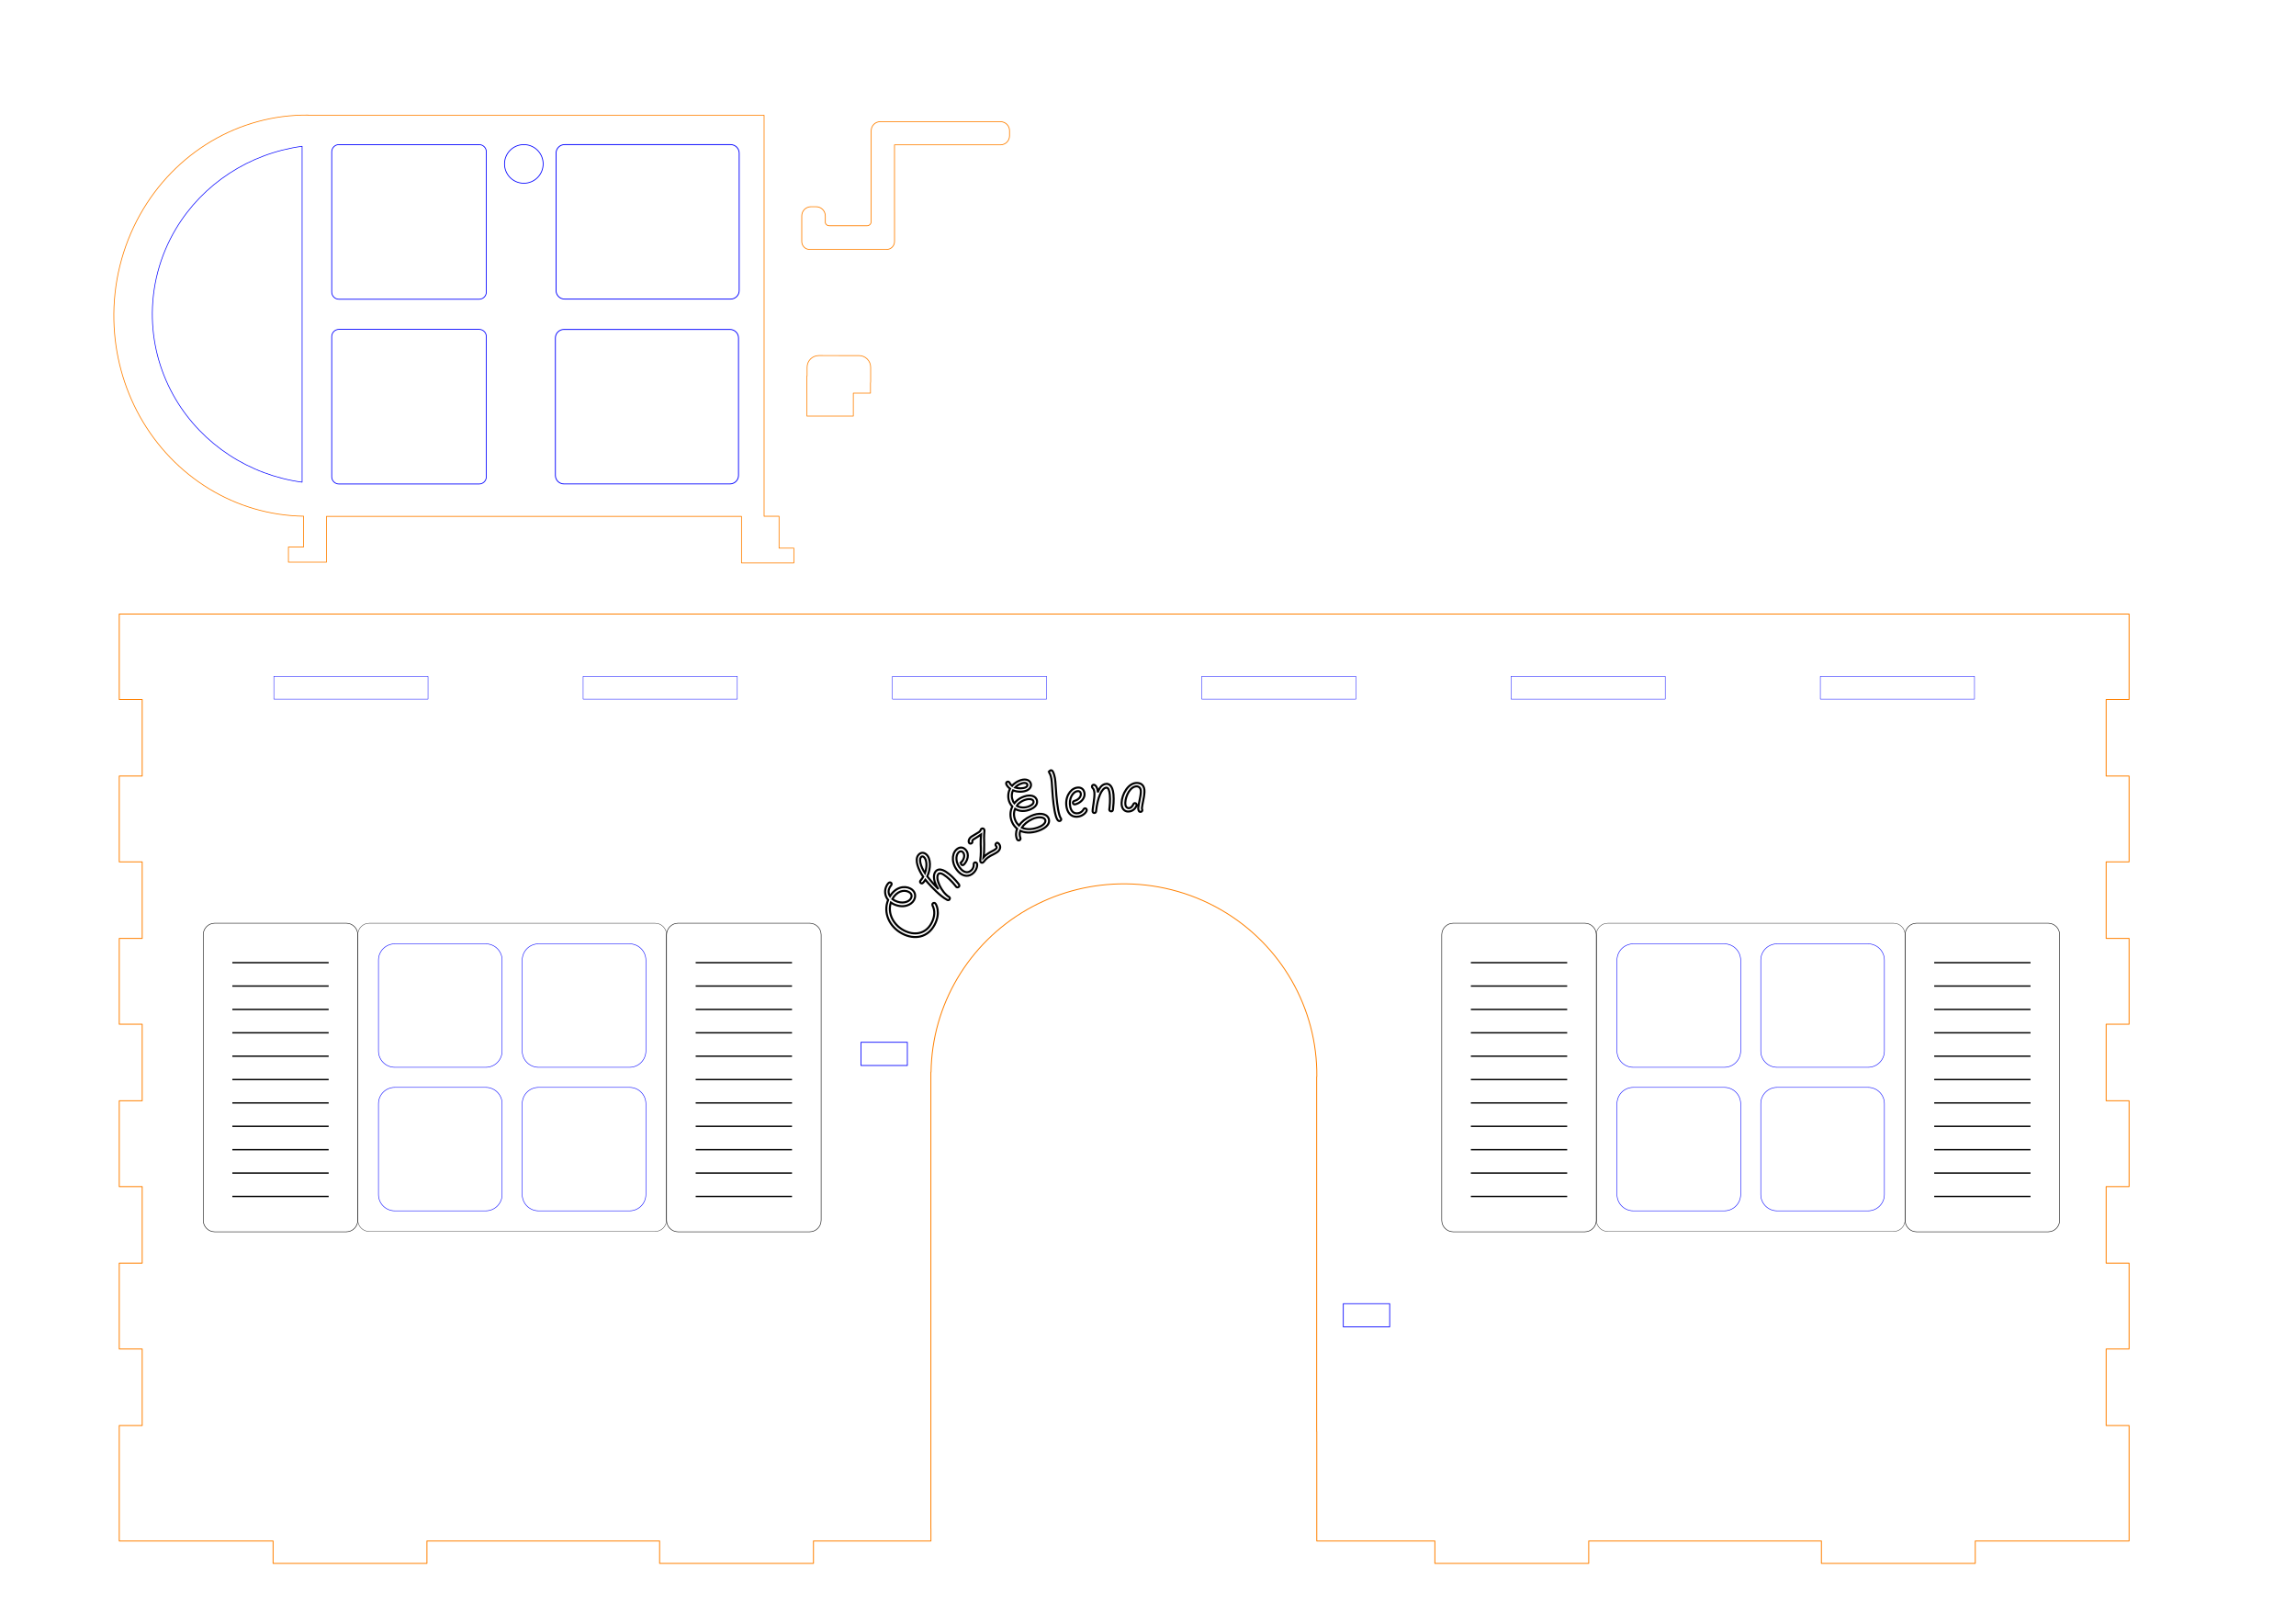
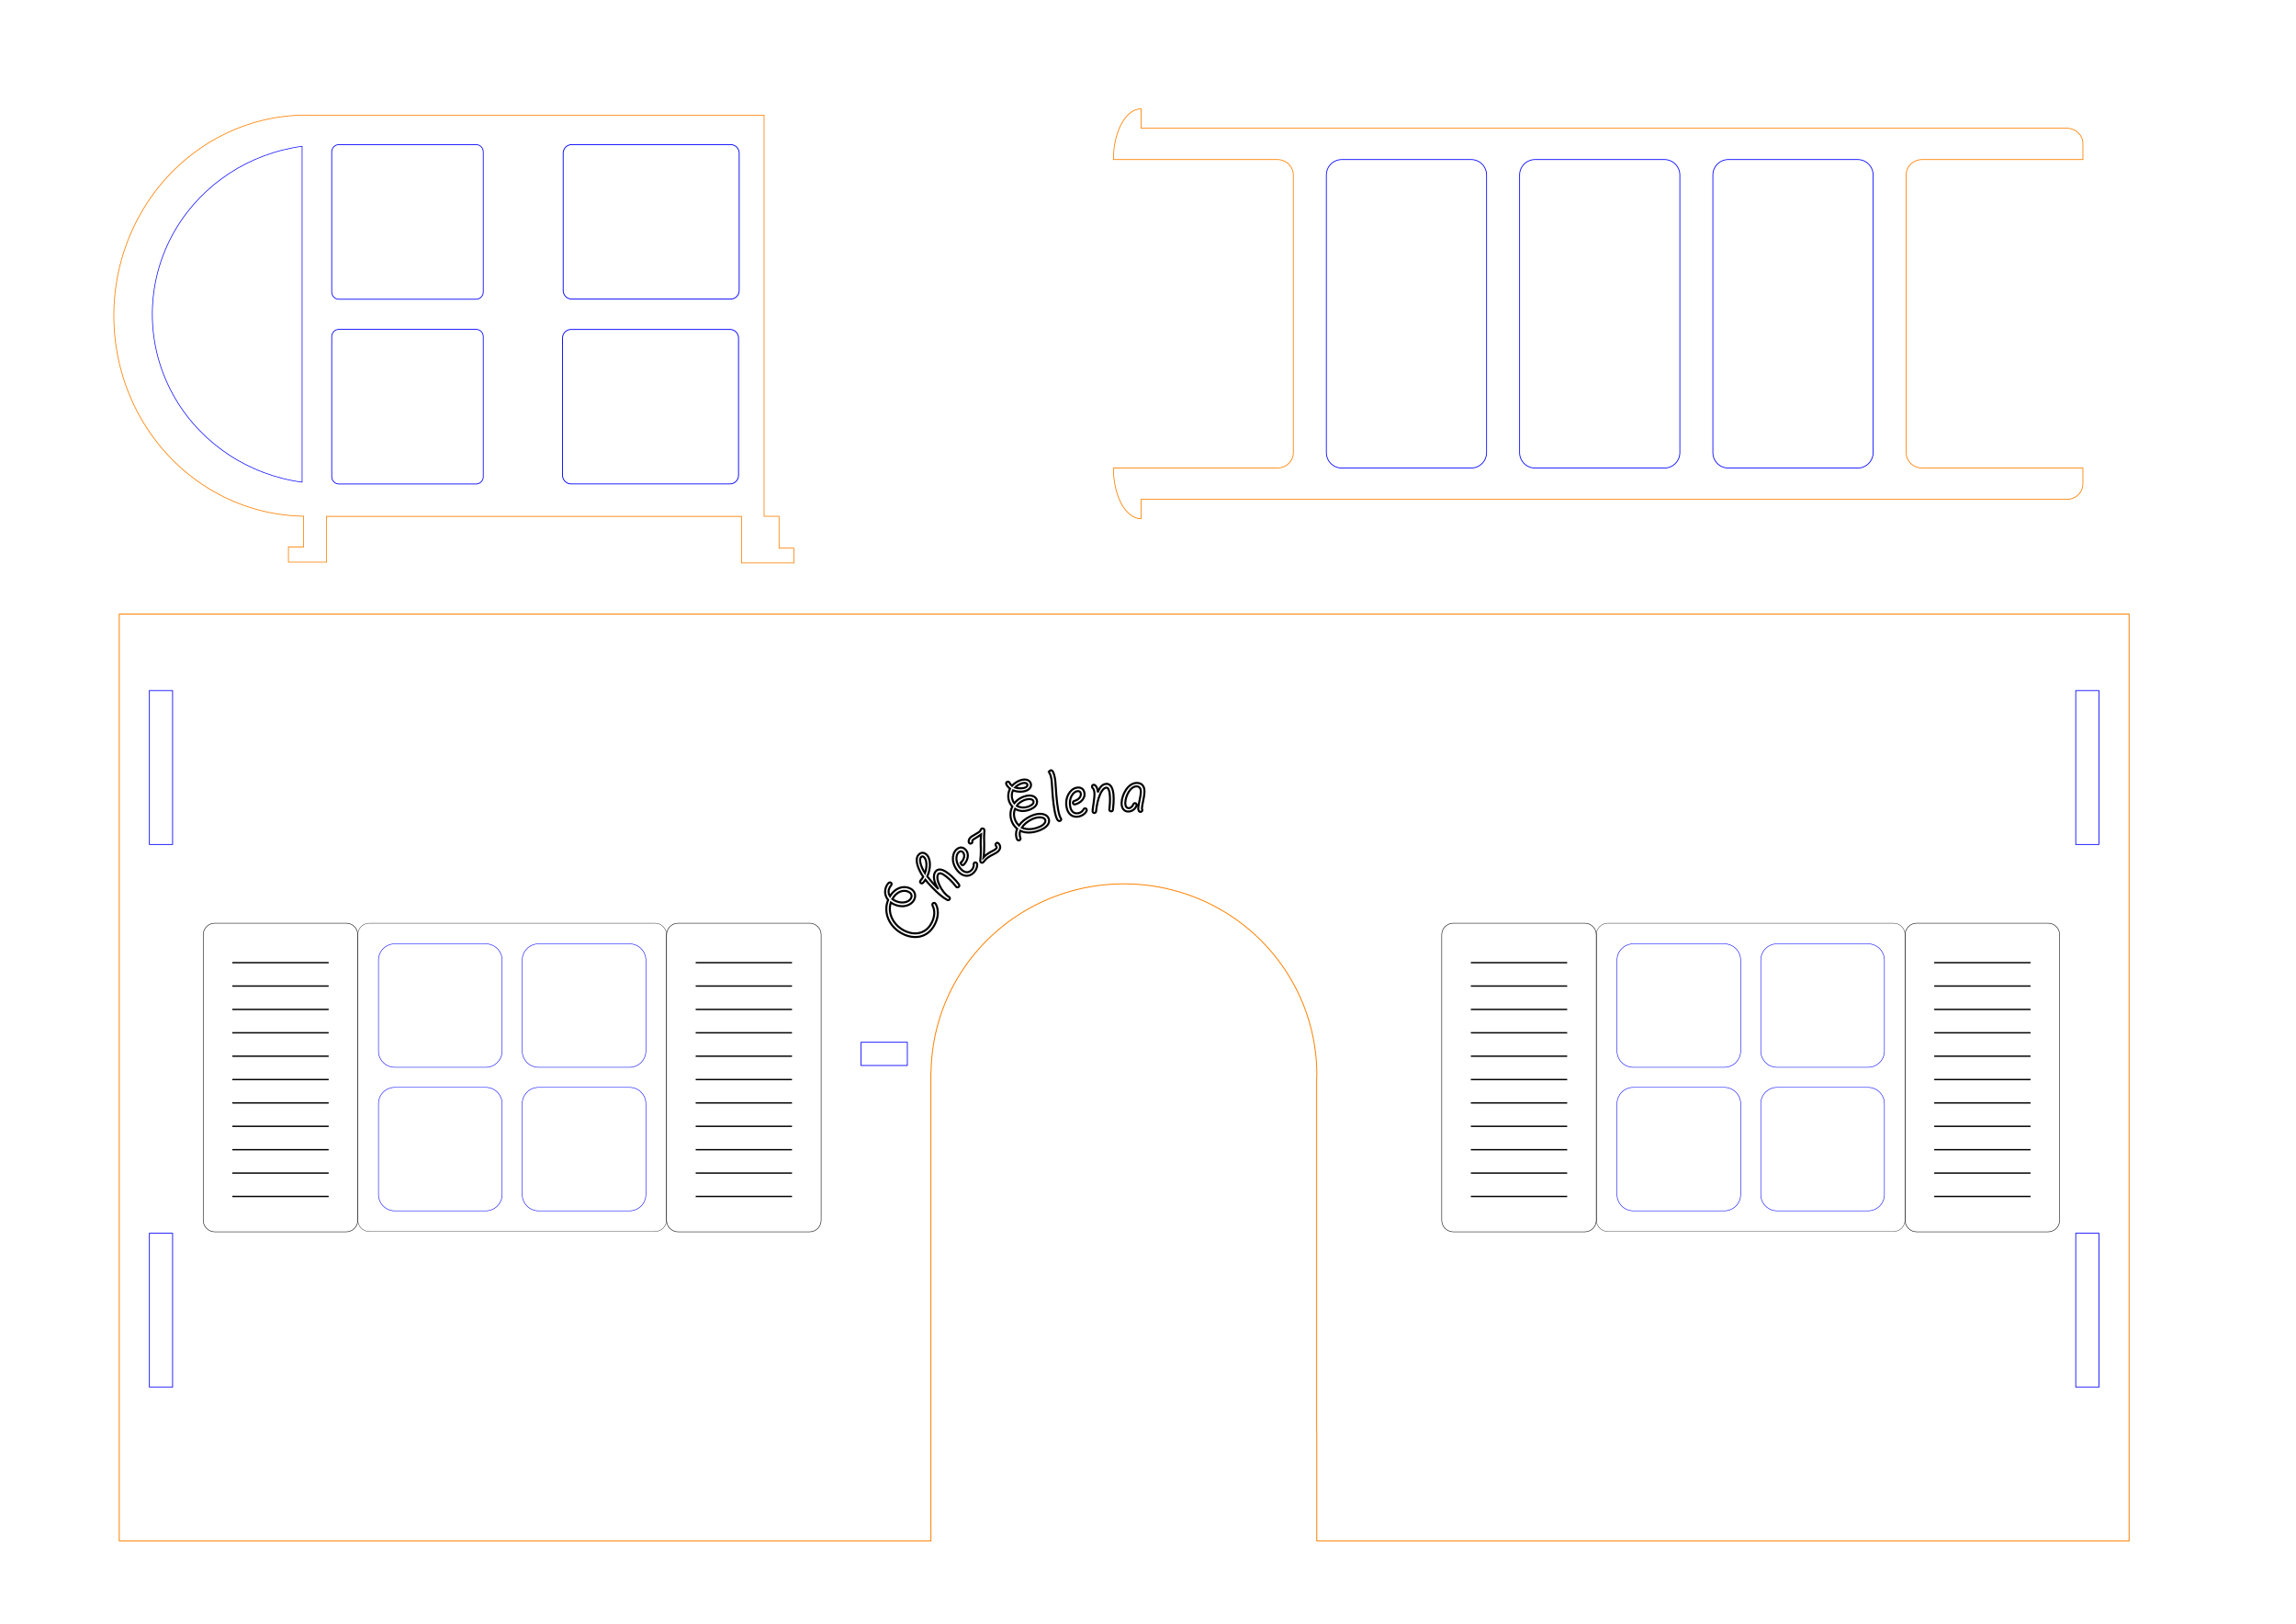
<svg xmlns="http://www.w3.org/2000/svg" width="297mm" height="210mm" viewBox="0 0 297 210" version="1.1" id="svg1104">
  <defs id="defs1098">
    <path style="opacity:1;fill:none;stroke:#ff0000;stroke-width:0.1;stroke-miterlimit:4;stroke-dasharray:none;stroke-opacity:1" id="path5107-7" d="m 231.758,85.988 a 28.046,28.046 0 0 1 10.051,-31.946 28.046,28.046 0 0 1 33.486,0.458 l -17.051,22.267 z" transform="rotate(40.77983)" />
    <path style="opacity:1;fill:none;stroke:#ff0000;stroke-width:0.1;stroke-miterlimit:4;stroke-dasharray:none;stroke-opacity:1" id="path5107-7-1" d="m 231.758,85.988 a 28.046,28.046 0 0 1 10.051,-31.946 28.046,28.046 0 0 1 33.486,0.458 l -17.051,22.267 z" transform="rotate(40.77983)" />
  </defs>
  <g id="layer1" transform="translate(0,-87)">
-     <path style="fill:none;stroke:#ff8000;stroke-width:0.448;stroke-linejoin:round;stroke-miterlimit:4;stroke-dasharray:none;stroke-opacity:1" d="M 58.301 300.164 L 58.301 341.93 L 69.518 341.93 L 69.518 379.348 L 58.301 379.348 L 58.301 421.299 L 69.518 421.299 L 69.518 458.719 L 58.301 458.719 L 58.301 500.67 L 69.518 500.67 L 69.518 538.088 L 58.301 538.088 L 58.301 580.039 L 69.518 580.039 L 69.518 617.459 L 58.301 617.459 L 58.301 659.41 L 69.518 659.41 L 69.518 696.828 L 58.301 696.828 L 58.301 715.197 L 58.301 753.26 L 133.514 753.26 L 133.514 764.221 L 208.727 764.221 L 208.727 753.26 L 322.49 753.26 L 322.49 764.221 L 397.703 764.221 L 397.703 753.26 L 455.135 753.26 L 455.135 747.299 L 455.102 747.299 L 455.102 526.035 L 455.102 524.035 L 455.189 524.035 A 94.352 93.356 0 0 1 502.156 444.619 A 94.352 93.356 0 0 1 547.088 432.072 A 94.352 93.356 0 0 1 596.945 444.732 A 94.352 93.356 0 0 1 643.799 526.264 L 643.719 526.264 L 643.719 699.76 L 643.77 699.76 L 643.77 753.26 L 701.518 753.26 L 701.518 764.221 L 776.73 764.221 L 776.73 753.26 L 890.494 753.26 L 890.494 764.221 L 965.707 764.221 L 965.707 753.26 L 1040.92 753.26 L 1040.92 715.197 L 1040.92 696.828 L 1029.703 696.828 L 1029.703 659.41 L 1040.92 659.41 L 1040.92 617.459 L 1029.703 617.459 L 1029.703 580.039 L 1040.92 580.039 L 1040.92 538.088 L 1029.703 538.088 L 1029.703 500.67 L 1040.92 500.67 L 1040.92 458.719 L 1029.703 458.719 L 1029.703 421.299 L 1040.92 421.299 L 1040.92 379.348 L 1029.703 379.348 L 1029.703 341.93 L 1040.92 341.93 L 1040.92 300.164 L 58.301 300.164 z " transform="matrix(0.2645833,0,0,0.2645833,0,87)" id="rect1649" />
+     <path style="fill:none;stroke:#ff8000;stroke-width:0.448;stroke-linejoin:round;stroke-miterlimit:4;stroke-dasharray:none;stroke-opacity:1" d="M 58.301,300.164 V 753.26 H 455.135 v -5.961 h -0.033 v -221.264 -2 h 0.088 c 0.468,-32.798 18.298,-62.946 46.967,-79.416 13.678,-7.841 29.129,-12.155 44.932,-12.547 17.484,-0.434 34.745,3.95 49.857,12.66 29.283,16.879 47.168,48.001 46.854,81.531 h -0.08 v 173.496 h 0.051 v 53.5 H 1040.92 V 300.164 Z" transform="matrix(0.2645833,0,0,0.2645833,0,87)" id="rect1649" />
    <g id="g2449">
      <rect ry="1.5" y="206.4" x="46.281" height="39.874" width="39.943" id="rect855" style="fill:none;stroke:#000000;stroke-width:0.044;stroke-miterlimit:4;stroke-dasharray:none;stroke-opacity:1" />
      <rect ry="2.112" y="209.071" x="48.956" height="15.967" width="15.995" id="rect859" style="fill:none;stroke:#0000ff;stroke-width:0.067;stroke-miterlimit:4;stroke-dasharray:none;stroke-opacity:1" />
      <g transform="matrix(0.666459,0,0,0.6653069,-1.68673,71.71045)" id="g993" style="fill:none;stroke:#000000;stroke-opacity:1">
        <g transform="translate(273.0181,36.68055)" id="g1058" style="fill:none;stroke:#000000;stroke-opacity:1">
          <rect ry="2.255" y="165.767" x="-141.111" height="60" width="30" id="rect904" style="fill:none;stroke:#000000;stroke-width:0.1;stroke-miterlimit:4;stroke-dasharray:none;stroke-opacity:1" />
          <path id="path910" d="m -135.46,173.44 h 18.697" style="fill:none;stroke:#000000;stroke-width:0.265px;stroke-linecap:butt;stroke-linejoin:miter;stroke-opacity:1" />
          <path id="path910-0" d="m -135.46,177.984 h 18.697" style="fill:none;stroke:#000000;stroke-width:0.265px;stroke-linecap:butt;stroke-linejoin:miter;stroke-opacity:1" />
          <path id="path910-8" d="m -135.46,182.529 h 18.697" style="fill:none;stroke:#000000;stroke-width:0.265px;stroke-linecap:butt;stroke-linejoin:miter;stroke-opacity:1" />
          <path id="path910-0-2" d="m -135.46,187.074 h 18.697" style="fill:none;stroke:#000000;stroke-width:0.265px;stroke-linecap:butt;stroke-linejoin:miter;stroke-opacity:1" />
          <path id="path910-6" d="m -135.46,191.619 h 18.697" style="fill:none;stroke:#000000;stroke-width:0.265px;stroke-linecap:butt;stroke-linejoin:miter;stroke-opacity:1" />
          <path id="path910-0-6" d="m -135.46,196.164 h 18.697" style="fill:none;stroke:#000000;stroke-width:0.265px;stroke-linecap:butt;stroke-linejoin:miter;stroke-opacity:1" />
          <path id="path910-8-5" d="m -135.46,200.708 h 18.697" style="fill:none;stroke:#000000;stroke-width:0.265px;stroke-linecap:butt;stroke-linejoin:miter;stroke-opacity:1" />
          <path id="path910-0-2-5" d="m -135.46,205.253 h 18.697" style="fill:none;stroke:#000000;stroke-width:0.265px;stroke-linecap:butt;stroke-linejoin:miter;stroke-opacity:1" />
          <path id="path910-2" d="m -135.46,209.798 h 18.697" style="fill:none;stroke:#000000;stroke-width:0.265px;stroke-linecap:butt;stroke-linejoin:miter;stroke-opacity:1" />
          <path id="path910-0-3" d="m -135.46,214.343 h 18.697" style="fill:none;stroke:#000000;stroke-width:0.265px;stroke-linecap:butt;stroke-linejoin:miter;stroke-opacity:1" />
          <path id="path910-8-2" d="m -135.46,218.887 h 18.697" style="fill:none;stroke:#000000;stroke-width:0.265px;stroke-linecap:butt;stroke-linejoin:miter;stroke-opacity:1" />
        </g>
      </g>
      <g transform="matrix(0.666459,0,0,0.6653069,120.3317,96.11428)" id="g993-8" style="fill:none;stroke:#000000;stroke-opacity:1">
        <rect ry="2.255" style="fill:none;stroke:#000000;stroke-width:0.1;stroke-miterlimit:4;stroke-dasharray:none;stroke-opacity:1" id="rect904-8" width="30" height="60" x="-141.111" y="165.767" />
        <path style="fill:none;stroke:#000000;stroke-width:0.265px;stroke-linecap:butt;stroke-linejoin:miter;stroke-opacity:1" d="m -135.46,173.44 h 18.697" id="path910-7" />
        <path style="fill:none;stroke:#000000;stroke-width:0.265px;stroke-linecap:butt;stroke-linejoin:miter;stroke-opacity:1" d="m -135.46,177.984 h 18.697" id="path910-0-1" />
        <path style="fill:none;stroke:#000000;stroke-width:0.265px;stroke-linecap:butt;stroke-linejoin:miter;stroke-opacity:1" d="m -135.46,182.529 h 18.697" id="path910-8-6" />
        <path style="fill:none;stroke:#000000;stroke-width:0.265px;stroke-linecap:butt;stroke-linejoin:miter;stroke-opacity:1" d="m -135.46,187.074 h 18.697" id="path910-0-2-0" />
        <path style="fill:none;stroke:#000000;stroke-width:0.265px;stroke-linecap:butt;stroke-linejoin:miter;stroke-opacity:1" d="m -135.46,191.619 h 18.697" id="path910-6-0" />
        <path style="fill:none;stroke:#000000;stroke-width:0.265px;stroke-linecap:butt;stroke-linejoin:miter;stroke-opacity:1" d="m -135.46,196.164 h 18.697" id="path910-0-6-1" />
        <path style="fill:none;stroke:#000000;stroke-width:0.265px;stroke-linecap:butt;stroke-linejoin:miter;stroke-opacity:1" d="m -135.46,200.708 h 18.697" id="path910-8-5-0" />
        <path style="fill:none;stroke:#000000;stroke-width:0.265px;stroke-linecap:butt;stroke-linejoin:miter;stroke-opacity:1" d="m -135.46,205.253 h 18.697" id="path910-0-2-5-2" />
        <path style="fill:none;stroke:#000000;stroke-width:0.265px;stroke-linecap:butt;stroke-linejoin:miter;stroke-opacity:1" d="m -135.46,209.798 h 18.697" id="path910-2-8" />
        <path style="fill:none;stroke:#000000;stroke-width:0.265px;stroke-linecap:butt;stroke-linejoin:miter;stroke-opacity:1" d="m -135.46,214.343 h 18.697" id="path910-0-3-8" />
        <path style="fill:none;stroke:#000000;stroke-width:0.265px;stroke-linecap:butt;stroke-linejoin:miter;stroke-opacity:1" d="m -135.46,218.887 h 18.697" id="path910-8-2-9" />
      </g>
      <rect ry="2.112" y="209.071" x="67.553" height="15.967" width="15.995" id="rect859-0" style="fill:none;stroke:#0000ff;stroke-width:0.067;stroke-miterlimit:4;stroke-dasharray:none;stroke-opacity:1" />
      <rect ry="2.112" y="227.636" x="48.956" height="15.967" width="15.995" id="rect859-5" style="fill:none;stroke:#0000ff;stroke-width:0.067;stroke-miterlimit:4;stroke-dasharray:none;stroke-opacity:1" />
      <rect ry="2.112" y="227.636" x="67.553" height="15.967" width="15.995" id="rect859-2" style="fill:none;stroke:#0000ff;stroke-width:0.067;stroke-miterlimit:4;stroke-dasharray:none;stroke-opacity:1" />
    </g>
    <g id="g2515">
      <rect ry="1.5" y="206.4" x="206.492" height="39.874" width="39.943" id="rect855-4" style="fill:none;stroke:#000000;stroke-width:0.044;stroke-miterlimit:4;stroke-dasharray:none;stroke-opacity:1" />
      <rect ry="2.112" y="209.071" x="209.167" height="15.967" width="15.995" id="rect859-6" style="fill:none;stroke:#0000ff;stroke-width:0.067;stroke-miterlimit:4;stroke-dasharray:none;stroke-opacity:1" />
      <g transform="matrix(0.666459,0,0,0.6653069,158.5242,71.71044)" id="g993-7" style="fill:none;stroke:#000000;stroke-opacity:1">
        <g transform="translate(273.0181,36.68055)" id="g1058-2" style="fill:none;stroke:#000000;stroke-opacity:1">
          <rect ry="2.255" y="165.767" x="-141.111" height="60" width="30" id="rect904-82" style="fill:none;stroke:#000000;stroke-width:0.1;stroke-miterlimit:4;stroke-dasharray:none;stroke-opacity:1" />
          <path id="path910-27" d="m -135.46,173.44 h 18.697" style="fill:none;stroke:#000000;stroke-width:0.265px;stroke-linecap:butt;stroke-linejoin:miter;stroke-opacity:1" />
          <path id="path910-0-20" d="m -135.46,177.984 h 18.697" style="fill:none;stroke:#000000;stroke-width:0.265px;stroke-linecap:butt;stroke-linejoin:miter;stroke-opacity:1" />
          <path id="path910-8-7" d="m -135.46,182.529 h 18.697" style="fill:none;stroke:#000000;stroke-width:0.265px;stroke-linecap:butt;stroke-linejoin:miter;stroke-opacity:1" />
          <path id="path910-0-2-3" d="m -135.46,187.074 h 18.697" style="fill:none;stroke:#000000;stroke-width:0.265px;stroke-linecap:butt;stroke-linejoin:miter;stroke-opacity:1" />
          <path id="path910-6-9" d="m -135.46,191.619 h 18.697" style="fill:none;stroke:#000000;stroke-width:0.265px;stroke-linecap:butt;stroke-linejoin:miter;stroke-opacity:1" />
          <path id="path910-0-6-7" d="m -135.46,196.164 h 18.697" style="fill:none;stroke:#000000;stroke-width:0.265px;stroke-linecap:butt;stroke-linejoin:miter;stroke-opacity:1" />
          <path id="path910-8-5-1" d="m -135.46,200.708 h 18.697" style="fill:none;stroke:#000000;stroke-width:0.265px;stroke-linecap:butt;stroke-linejoin:miter;stroke-opacity:1" />
          <path id="path910-0-2-5-1" d="m -135.46,205.253 h 18.697" style="fill:none;stroke:#000000;stroke-width:0.265px;stroke-linecap:butt;stroke-linejoin:miter;stroke-opacity:1" />
          <path id="path910-2-84" d="m -135.46,209.798 h 18.697" style="fill:none;stroke:#000000;stroke-width:0.265px;stroke-linecap:butt;stroke-linejoin:miter;stroke-opacity:1" />
          <path id="path910-0-3-80" d="m -135.46,214.343 h 18.697" style="fill:none;stroke:#000000;stroke-width:0.265px;stroke-linecap:butt;stroke-linejoin:miter;stroke-opacity:1" />
          <path id="path910-8-2-4" d="m -135.46,218.887 h 18.697" style="fill:none;stroke:#000000;stroke-width:0.265px;stroke-linecap:butt;stroke-linejoin:miter;stroke-opacity:1" />
        </g>
      </g>
      <g transform="matrix(0.666459,0,0,0.6653069,280.5427,96.11427)" id="g993-8-4" style="fill:none;stroke:#000000;stroke-opacity:1">
        <rect ry="2.255" style="fill:none;stroke:#000000;stroke-width:0.1;stroke-miterlimit:4;stroke-dasharray:none;stroke-opacity:1" id="rect904-8-0" width="30" height="60" x="-141.111" y="165.767" />
        <path style="fill:none;stroke:#000000;stroke-width:0.265px;stroke-linecap:butt;stroke-linejoin:miter;stroke-opacity:1" d="m -135.46,173.44 h 18.697" id="path910-7-6" />
        <path style="fill:none;stroke:#000000;stroke-width:0.265px;stroke-linecap:butt;stroke-linejoin:miter;stroke-opacity:1" d="m -135.46,177.984 h 18.697" id="path910-0-1-3" />
        <path style="fill:none;stroke:#000000;stroke-width:0.265px;stroke-linecap:butt;stroke-linejoin:miter;stroke-opacity:1" d="m -135.46,182.529 h 18.697" id="path910-8-6-9" />
        <path style="fill:none;stroke:#000000;stroke-width:0.265px;stroke-linecap:butt;stroke-linejoin:miter;stroke-opacity:1" d="m -135.46,187.074 h 18.697" id="path910-0-2-0-7" />
        <path style="fill:none;stroke:#000000;stroke-width:0.265px;stroke-linecap:butt;stroke-linejoin:miter;stroke-opacity:1" d="m -135.46,191.619 h 18.697" id="path910-6-0-4" />
        <path style="fill:none;stroke:#000000;stroke-width:0.265px;stroke-linecap:butt;stroke-linejoin:miter;stroke-opacity:1" d="m -135.46,196.164 h 18.697" id="path910-0-6-1-9" />
        <path style="fill:none;stroke:#000000;stroke-width:0.265px;stroke-linecap:butt;stroke-linejoin:miter;stroke-opacity:1" d="m -135.46,200.708 h 18.697" id="path910-8-5-0-0" />
        <path style="fill:none;stroke:#000000;stroke-width:0.265px;stroke-linecap:butt;stroke-linejoin:miter;stroke-opacity:1" d="m -135.46,205.253 h 18.697" id="path910-0-2-5-2-4" />
        <path style="fill:none;stroke:#000000;stroke-width:0.265px;stroke-linecap:butt;stroke-linejoin:miter;stroke-opacity:1" d="m -135.46,209.798 h 18.697" id="path910-2-8-8" />
        <path style="fill:none;stroke:#000000;stroke-width:0.265px;stroke-linecap:butt;stroke-linejoin:miter;stroke-opacity:1" d="m -135.46,214.343 h 18.697" id="path910-0-3-8-3" />
        <path style="fill:none;stroke:#000000;stroke-width:0.265px;stroke-linecap:butt;stroke-linejoin:miter;stroke-opacity:1" d="m -135.46,218.887 h 18.697" id="path910-8-2-9-0" />
      </g>
      <rect ry="2.112" y="209.071" x="227.764" height="15.967" width="15.995" id="rect859-0-3" style="fill:none;stroke:#0000ff;stroke-width:0.067;stroke-miterlimit:4;stroke-dasharray:none;stroke-opacity:1" />
      <rect ry="2.112" y="227.636" x="209.167" height="15.967" width="15.995" id="rect859-5-5" style="fill:none;stroke:#0000ff;stroke-width:0.067;stroke-miterlimit:4;stroke-dasharray:none;stroke-opacity:1" />
      <rect ry="2.112" y="227.636" x="227.764" height="15.967" width="15.995" id="rect859-2-9" style="fill:none;stroke:#0000ff;stroke-width:0.067;stroke-miterlimit:4;stroke-dasharray:none;stroke-opacity:1" />
    </g>
    <rect style="fill:none;stroke:#0000ff;stroke-width:0.1;stroke-linejoin:round;stroke-miterlimit:4;stroke-dasharray:none;stroke-opacity:1" id="rect2422-9" width="6" height="3" x="111.371" y="221.803" />
-     <path style="fill:none;stroke:#ff8000;stroke-width:0.095;stroke-linejoin:round;stroke-miterlimit:4;stroke-dasharray:none;stroke-opacity:1" d="m 105.918,132.987 c -0.84,0 -1.516,0.676 -1.516,1.516 v 1.114 h -0.023 v 2.229 h 0.002 v 2.97 h 6 v -2.97 h 0.727 1.493 v -1.261 c 0.014,-0.083 0.023,-0.167 0.023,-0.254 v -1.827 c 0,-0.84 -0.676,-1.516 -1.516,-1.516 z" id="rect2258-0-8" />
-     <rect style="fill:none;stroke:#0000ff;stroke-width:0.1;stroke-linejoin:round;stroke-miterlimit:4;stroke-dasharray:none;stroke-opacity:1" id="rect2478" width="6" height="3" x="173.765" y="255.609" />
-     <path style="fill:none;stroke:#ff8000;stroke-width:0.1;stroke-linejoin:round;stroke-miterlimit:4;stroke-dasharray:none;stroke-opacity:1" d="m 113.864,102.737 c -0.648,0 -1.17,0.522 -1.17,1.17 v 0.655 8.704 h -0.002 v 2.394 c 0,0.297 -0.239,0.537 -0.536,0.537 h -4.889 c -0.238,0 -0.436,-0.154 -0.507,-0.368 v -0.897 c 0,-0.662 -0.533,-1.195 -1.195,-1.195 h -0.657 c -0.662,0 -1.195,0.533 -1.195,1.195 v 0.334 h -0.001 v 2.967 c 0,0.572 0.46,1.032 1.032,1.032 h 9.936 c 0.572,0 1.032,-0.46 1.032,-1.032 v -3.936 c 0,-0.011 -0.003,-0.02 -0.003,-0.03 v -8.535 h 13.71 c 0.648,0 1.17,-0.522 1.17,-1.17 v -0.655 c 0,-0.648 -0.522,-1.17 -1.17,-1.17 z" id="rect2484" />
-     <g transform="translate(142.7615,172.1238)" id="g3113" style="fill:none;stroke:#0000ff;stroke-opacity:1">
-       <rect transform="matrix(0,1,1,0,0,0)" y="-27.32" x="2.349" height="19.944" width="2.944" id="rect11192-0-94" style="fill:none;stroke:#0000ff;stroke-width:0.056;stroke-linejoin:round;stroke-miterlimit:4;stroke-opacity:1;stroke-dasharray:none" />
-       <rect transform="matrix(0,1,1,0,0,0)" y="12.689" x="2.349" height="19.944" width="2.944" id="rect11192-4-61-7" style="fill:none;stroke:#0000ff;stroke-width:0.056;stroke-linejoin:round;stroke-miterlimit:4;stroke-opacity:1;stroke-dasharray:none" />
-       <rect transform="matrix(0,1,1,0,0,0)" y="52.699" x="2.349" height="19.944" width="2.944" id="rect11192-4-6-4-4" style="fill:none;stroke:#0000ff;stroke-width:0.056;stroke-linejoin:round;stroke-miterlimit:4;stroke-opacity:1;stroke-dasharray:none" />
-       <rect transform="matrix(0,1,1,0,0,0)" y="92.708" x="2.349" height="19.944" width="2.944" id="rect11192-4-6-6-9-7" style="fill:none;stroke:#0000ff;stroke-width:0.056;stroke-linejoin:round;stroke-miterlimit:4;stroke-opacity:1;stroke-dasharray:none" />
-       <rect transform="matrix(0,1,1,0,0,0)" y="-107.339" x="2.349" height="19.944" width="2.944" id="rect11192-0-9-8" style="fill:none;stroke:#0000ff;stroke-width:0.056;stroke-linejoin:round;stroke-miterlimit:4;stroke-opacity:1;stroke-dasharray:none" />
-       <rect transform="matrix(0,1,1,0,0,0)" y="-67.33" x="2.349" height="19.944" width="2.944" id="rect11192-4-61-0-7" style="fill:none;stroke:#0000ff;stroke-width:0.056;stroke-linejoin:round;stroke-miterlimit:4;stroke-opacity:1;stroke-dasharray:none" />
-     </g>
    <g aria-label="Chez Elena" transform="translate(0,-6.879167)" style="font-style:normal;font-variant:normal;font-weight:normal;font-stretch:normal;font-size:10.583px;line-height:125%;font-family:'Giddyup Std';-inkscape-font-specification:'Giddyup Std';font-variant-ligatures:normal;font-variant-caps:normal;font-variant-numeric:normal;font-feature-settings:normal;text-align:start;letter-spacing:0px;word-spacing:0px;writing-mode:lr-tb;text-anchor:start;fill:none;fill-opacity:1;stroke:#000000;stroke-width:0.265px;stroke-linecap:butt;stroke-linejoin:miter;stroke-opacity:1" id="text4285">
      <path d="m 117.302,210.998 c 0.415,-0.126 0.753,-0.378 0.928,-0.705 0.339,-0.635 0.07,-1.21 -0.453,-1.489 -0.803,-0.428 -1.946,-0.174 -2.649,0.986 -0.264,-0.405 -0.215,-0.811 -0.036,-1.147 0.03,-0.056 0.187,-0.26 0.212,-0.307 0.06,-0.112 0.044,-0.24 -0.077,-0.305 -0.233,-0.124 -0.431,0.202 -0.536,0.398 -0.309,0.579 -0.266,1.286 0.193,1.842 -0.678,1.654 0.164,3.47 1.799,4.342 1.597,0.852 3.324,0.537 4.205,-1.116 0.837,-1.569 0.209,-2.731 0.06,-2.811 -0.121,-0.065 -0.265,-0.021 -0.319,0.082 -0.035,0.065 -0.037,0.16 -0.001,0.227 0.338,0.648 0.303,1.457 -0.141,2.288 -0.757,1.419 -2.249,1.631 -3.585,0.919 -1.317,-0.702 -2.121,-2.163 -1.667,-3.6 0.07,0.049 0.149,0.103 0.233,0.148 0.607,0.324 1.272,0.426 1.835,0.247 z m 0.526,-0.919 c -0.234,0.439 -1.119,0.794 -2.137,0.252 -0.103,-0.055 -0.191,-0.114 -0.265,-0.177 0.571,-1.003 1.487,-1.258 2.122,-0.92 0.168,0.09 0.545,0.35 0.281,0.845 z" style="font-style:normal;font-variant:normal;font-weight:normal;font-stretch:normal;font-size:10.583px;font-family:'Giddyup Std';-inkscape-font-specification:'Giddyup Std';font-variant-ligatures:normal;font-variant-caps:normal;font-variant-numeric:normal;font-feature-settings:normal;text-align:start;writing-mode:lr-tb;text-anchor:start;stroke-width:0.265px;fill:none;stroke:#000000;stroke-opacity:1" id="path722" />
      <path d="m 122.821,210.213 c 0.086,-0.108 0.069,-0.256 -0.044,-0.319 -1.012,-0.615 -1.835,-2.42 -1.406,-2.958 0.165,-0.207 0.466,-0.143 1.095,0.357 0.53,0.422 1.001,0.986 1.205,1.256 0.017,0.013 0.027,0.035 0.043,0.048 0.091,0.072 0.248,0.062 0.334,-0.045 0.066,-0.083 0.061,-0.195 -0.002,-0.286 -0.055,-0.084 -0.596,-0.798 -1.283,-1.345 -0.356,-0.283 -1.232,-0.967 -1.753,-0.313 -0.356,0.447 -0.252,1.354 0.378,2.262 -0.716,-0.732 -1.199,-1.332 -1.438,-1.644 0.452,-0.993 0.509,-2.34 -0.162,-2.874 -0.34,-0.27 -0.72,-0.234 -1.003,0.122 -0.507,0.638 0.02,1.896 0.636,2.805 -0.056,0.104 -0.14,0.227 -0.226,0.334 l -0.125,0.157 c -0.089,0.078 -0.072,0.227 0.027,0.306 0.19,0.152 0.321,-0.029 0.439,-0.178 0.059,-0.074 0.132,-0.166 0.17,-0.23 0.282,0.36 1.191,1.393 2.102,2.118 0.273,0.217 0.444,0.326 0.725,0.482 0.096,0.049 0.215,0.036 0.287,-0.055 z m -3.703,-5.461 c 0.119,-0.149 0.256,-0.135 0.38,-0.036 0.406,0.323 0.445,1.26 0.154,2.084 -0.574,-0.876 -0.772,-1.75 -0.535,-2.048 z" style="font-style:normal;font-variant:normal;font-weight:normal;font-stretch:normal;font-size:10.583px;font-family:'Giddyup Std';-inkscape-font-specification:'Giddyup Std';font-variant-ligatures:normal;font-variant-caps:normal;font-variant-numeric:normal;font-feature-settings:normal;text-align:start;writing-mode:lr-tb;text-anchor:start;stroke-width:0.265px;fill:none;stroke:#000000;stroke-opacity:1" id="path724" />
      <path d="m 124.365,205.371 c -0.091,0.104 -0.085,0.246 -0.004,0.329 0.096,0.098 0.231,0.085 0.322,-0.004 0.447,-0.436 0.786,-1.346 0.202,-1.944 -0.296,-0.303 -0.751,-0.405 -1.205,0.039 -0.598,0.584 -0.613,1.901 0.319,2.855 0.629,0.643 1.377,0.667 1.952,0.105 0.462,-0.451 0.529,-1.109 0.388,-1.253 -0.096,-0.098 -0.231,-0.115 -0.322,-0.026 -0.053,0.052 -0.069,0.111 -0.062,0.179 0.027,0.285 -0.089,0.575 -0.286,0.768 -0.545,0.533 -1.079,0.152 -1.331,-0.105 -0.792,-0.81 -0.728,-1.819 -0.349,-2.189 0.197,-0.192 0.406,-0.19 0.554,-0.039 0.333,0.341 0.169,0.93 -0.179,1.285 z" style="font-style:normal;font-variant:normal;font-weight:normal;font-stretch:normal;font-size:10.583px;font-family:'Giddyup Std';-inkscape-font-specification:'Giddyup Std';font-variant-ligatures:normal;font-variant-caps:normal;font-variant-numeric:normal;font-feature-settings:normal;text-align:start;writing-mode:lr-tb;text-anchor:start;stroke-width:0.265px;fill:none;stroke:#000000;stroke-opacity:1" id="path726" />
      <path d="m 126.842,201.271 c -0.023,0.057 -0.102,0.145 -0.22,0.235 -0.067,0.051 -0.28,0.174 -0.492,0.297 -0.212,0.123 -0.417,0.239 -0.484,0.291 -0.437,0.335 -0.352,0.724 -0.288,0.807 0.077,0.101 0.234,0.114 0.335,0.037 0.067,-0.051 0.109,-0.137 0.084,-0.238 -0.013,-0.07 -0.012,-0.137 0.139,-0.253 0.126,-0.097 0.812,-0.489 0.98,-0.618 -0.026,0.366 -0.052,0.907 -0.039,1.27 0.026,0.607 0.045,1.206 -0.06,2.113 5.7e-4,0.053 0.016,0.108 0.061,0.167 0.071,0.092 0.219,0.112 0.32,0.035 0.034,-0.026 0.059,-0.045 0.061,-0.06 0.158,-0.228 0.332,-0.402 0.525,-0.55 0.235,-0.18 0.486,-0.306 0.728,-0.425 0.187,-0.104 0.373,-0.192 0.524,-0.308 0.369,-0.283 0.49,-0.683 0.213,-1.044 -0.071,-0.092 -0.231,-0.249 -0.384,-0.066 -0.094,0.086 -0.095,0.206 -0.018,0.307 0.122,0.16 0.185,0.258 -0.075,0.458 -0.118,0.09 -0.28,0.174 -0.465,0.263 -0.299,0.149 -0.785,0.455 -1.05,0.752 0.05,-0.318 0.091,-1.203 0.075,-1.658 -0.021,-0.531 -0.033,-1.069 0.033,-1.8 -0.007,-0.061 -0.022,-0.116 -0.061,-0.167 -0.019,-0.025 -0.15,-0.178 -0.352,-0.024 -0.05,0.039 -0.08,0.088 -0.085,0.132 z" style="font-style:normal;font-variant:normal;font-weight:normal;font-stretch:normal;font-size:10.583px;font-family:'Giddyup Std';-inkscape-font-specification:'Giddyup Std';font-variant-ligatures:normal;font-variant-caps:normal;font-variant-numeric:normal;font-feature-settings:normal;text-align:start;writing-mode:lr-tb;text-anchor:start;stroke-width:0.265px;fill:none;stroke:#000000;stroke-opacity:1" id="path728" />
      <path d="m 133.37,199.41 c -0.722,0.33 -1.234,0.762 -1.564,1.238 -0.169,-0.167 -0.333,-0.372 -0.443,-0.612 -0.237,-0.52 -0.267,-1.042 -0.055,-1.546 0.538,0.336 1.284,0.391 2.054,0.039 1.001,-0.457 0.801,-1.099 0.718,-1.282 -0.246,-0.539 -1.044,-0.629 -1.9,-0.237 -0.385,0.176 -0.736,0.452 -0.969,0.757 -0.073,-0.083 -0.126,-0.175 -0.175,-0.281 -0.185,-0.404 -0.223,-0.922 0.006,-1.387 0.612,0.244 1.333,0.217 1.804,0.002 0.443,-0.202 0.628,-0.613 0.461,-0.978 -0.198,-0.433 -0.789,-0.582 -1.55,-0.234 -0.173,0.079 -0.338,0.178 -0.474,0.286 -0.141,0.099 -0.263,0.213 -0.367,0.342 -0.129,-0.104 -0.247,-0.236 -0.322,-0.4 -0.057,-0.125 -0.197,-0.177 -0.303,-0.129 -0.125,0.057 -0.177,0.197 -0.12,0.323 0.101,0.221 0.274,0.422 0.482,0.571 -0.295,0.577 -0.3,1.254 -0.049,1.803 0.088,0.193 0.214,0.367 0.347,0.505 -0.305,0.605 -0.336,1.352 -0.02,2.045 0.158,0.347 0.381,0.605 0.634,0.827 -0.171,0.415 -0.194,0.95 -8.7e-4,1.373 0.053,0.116 0.193,0.168 0.309,0.115 0.116,-0.053 0.163,-0.179 0.119,-0.299 -0.113,-0.298 -0.125,-0.63 -0.015,-0.924 0.806,0.388 1.838,0.254 2.714,-0.146 1.069,-0.488 1.109,-1.112 0.942,-1.478 -0.308,-0.674 -1.32,-0.724 -2.263,-0.293 z m 1.83,0.49 c 0.123,0.27 -0.117,0.635 -0.685,0.895 -0.799,0.365 -1.697,0.438 -2.339,0.126 0.251,-0.394 0.73,-0.822 1.375,-1.117 0.683,-0.312 1.469,-0.299 1.649,0.096 z m -1.538,-2.45 c 0.11,0.241 -0.045,0.486 -0.488,0.689 -0.616,0.281 -1.234,0.203 -1.647,-0.039 0.113,-0.238 0.502,-0.532 0.829,-0.681 0.616,-0.281 1.183,-0.238 1.306,0.032 z m -1.724,-2.168 c 0.443,-0.202 0.84,-0.198 0.946,0.033 0.075,0.164 -0.059,0.329 -0.213,0.4 -0.347,0.158 -0.925,0.166 -1.365,0.018 0.128,-0.152 0.4,-0.346 0.632,-0.451 z" style="font-style:normal;font-variant:normal;font-weight:normal;font-stretch:normal;font-size:10.583px;font-family:'Giddyup Std';-inkscape-font-specification:'Giddyup Std';font-variant-ligatures:normal;font-variant-caps:normal;font-variant-numeric:normal;font-feature-settings:normal;text-align:start;writing-mode:lr-tb;text-anchor:start;stroke-width:0.265px;fill:none;stroke:#000000;stroke-opacity:1" id="path730" />
      <path d="m 135.796,193.561 c -0.071,0.055 -0.107,0.155 -0.076,0.256 0.006,0.02 0.026,0.047 0.045,0.075 0.046,0.041 0.097,0.169 0.159,0.372 0.128,0.414 0.147,0.974 0.209,1.963 0.049,0.838 0.197,2.388 0.447,3.196 0.088,0.283 0.246,0.722 0.529,0.634 0.121,-0.038 0.194,-0.16 0.154,-0.291 -0.013,-0.04 -0.032,-0.068 -0.062,-0.092 -0.019,-0.027 -0.078,-0.109 -0.166,-0.392 -0.25,-0.809 -0.388,-2.362 -0.447,-3.34 -0.04,-0.63 -0.072,-1.341 -0.219,-1.816 -0.1,-0.324 -0.216,-0.698 -0.489,-0.613 -0.03,0.009 -0.068,0.032 -0.085,0.048 z" style="font-style:normal;font-variant:normal;font-weight:normal;font-stretch:normal;font-size:10.583px;font-family:'Giddyup Std';-inkscape-font-specification:'Giddyup Std';font-variant-ligatures:normal;font-variant-caps:normal;font-variant-numeric:normal;font-feature-settings:normal;text-align:start;writing-mode:lr-tb;text-anchor:start;stroke-width:0.265px;fill:none;stroke:#000000;stroke-opacity:1" id="path732" />
      <path d="m 138.968,197.465 c -0.132,0.04 -0.203,0.163 -0.178,0.277 0.029,0.134 0.151,0.195 0.275,0.168 0.61,-0.133 1.381,-0.723 1.203,-1.54 -0.09,-0.414 -0.421,-0.742 -1.042,-0.607 -0.817,0.178 -1.529,1.286 -1.245,2.589 0.191,0.879 0.813,1.296 1.599,1.125 0.631,-0.137 1.037,-0.659 0.994,-0.855 -0.029,-0.134 -0.134,-0.22 -0.259,-0.193 -0.072,0.016 -0.117,0.058 -0.147,0.119 -0.129,0.255 -0.381,0.44 -0.65,0.499 -0.745,0.162 -0.996,-0.444 -1.072,-0.796 -0.241,-1.107 0.349,-1.928 0.866,-2.041 0.269,-0.059 0.445,0.055 0.49,0.262 0.101,0.465 -0.351,0.878 -0.834,0.994 z" style="font-style:normal;font-variant:normal;font-weight:normal;font-stretch:normal;font-size:10.583px;font-family:'Giddyup Std';-inkscape-font-specification:'Giddyup Std';font-variant-ligatures:normal;font-variant-caps:normal;font-variant-numeric:normal;font-feature-settings:normal;text-align:start;writing-mode:lr-tb;text-anchor:start;stroke-width:0.265px;fill:none;stroke:#000000;stroke-opacity:1" id="path734" />
      <path d="m 143.091,195.259 c -0.474,0.043 -0.854,0.419 -1.079,1.098 -0.016,-0.636 -0.336,-1 -0.547,-0.981 -0.126,0.012 -0.222,0.127 -0.212,0.243 0.006,0.063 0.032,0.114 0.068,0.164 0.15,0.124 0.208,0.3 0.248,0.615 0.022,0.359 -0.03,0.832 -0.102,1.317 -0.027,0.172 -0.146,0.959 -0.134,1.086 0.013,0.137 0.107,0.235 0.244,0.222 0.116,-0.011 0.193,-0.092 0.205,-0.199 0.178,-1.77 0.743,-3.023 1.312,-3.075 0.274,-0.025 0.416,0.366 0.467,0.924 0.063,0.685 -0.011,1.5 -0.062,1.876 -0.009,0.022 -0.008,0.033 -0.007,0.043 0.013,0.137 0.128,0.233 0.265,0.22 0.032,-0.003 0.2,-0.018 0.213,-0.232 0.041,-0.365 0.133,-1.213 0.065,-1.951 -0.119,-1.296 -0.702,-1.392 -0.944,-1.369 z" style="font-style:normal;font-variant:normal;font-weight:normal;font-stretch:normal;font-size:10.583px;font-family:'Giddyup Std';-inkscape-font-specification:'Giddyup Std';font-variant-ligatures:normal;font-variant-caps:normal;font-variant-numeric:normal;font-feature-settings:normal;text-align:start;writing-mode:lr-tb;text-anchor:start;stroke-width:0.265px;fill:none;stroke:#000000;stroke-opacity:1" id="path736" />
      <path d="m 147.113,195.139 c -1.163,-0.046 -1.985,1.457 -2.029,2.557 -0.031,0.793 0.39,1.128 0.813,1.144 0.761,0.03 1.128,-0.665 1.135,-0.845 0.005,-0.127 -0.075,-0.236 -0.213,-0.241 -0.085,-0.003 -0.171,0.046 -0.206,0.13 -0.117,0.281 -0.339,0.527 -0.624,0.515 -0.275,-0.011 -0.444,-0.293 -0.428,-0.684 0.038,-0.962 0.69,-2.165 1.493,-2.133 0.275,0.011 0.542,0.212 0.522,0.72 -0.015,0.37 -0.105,0.78 -0.184,1.168 -0.068,0.379 -0.143,0.672 -0.152,0.894 -0.008,0.211 0.043,0.51 0.276,0.519 0.127,0.005 0.247,-0.096 0.252,-0.212 0.002,-0.053 -0.018,-0.085 -0.037,-0.129 -0.009,-0.032 -0.018,-0.075 -0.016,-0.138 0.008,-0.211 0.086,-0.569 0.139,-0.842 0.09,-0.399 0.172,-0.862 0.188,-1.264 0.029,-0.73 -0.326,-1.136 -0.928,-1.159 z" style="font-style:normal;font-variant:normal;font-weight:normal;font-stretch:normal;font-size:10.583px;font-family:'Giddyup Std';-inkscape-font-specification:'Giddyup Std';font-variant-ligatures:normal;font-variant-caps:normal;font-variant-numeric:normal;font-feature-settings:normal;text-align:start;writing-mode:lr-tb;text-anchor:start;stroke-width:0.265px;fill:none;stroke:#000000;stroke-opacity:1" id="path738" />
    </g>
-     <g id="g2524" transform="rotate(-90,-35.40815,134.6277)">
-       <path id="rect1904-0-9-4" d="m -29.267,184.769 a 25.951,24.909 0 0 0 -12.358,3.348 25.951,24.909 0 0 0 -12.918,21.189 h -0.024 -3.959 v -1.96 h -1.962 v 4.922 h 5.922 v 53.684 h -6.023 v 2.923 1.938 1.913 h 1.914 v -1.913 h 4.124 v -1.938 h 51.864 v -58.975 h 0.022 a 25.951,24.909 0 0 0 -12.887,-21.754 25.951,24.909 0 0 0 -13.713,-3.378 z" style="fill:none;stroke:#ff8000;stroke-width:0.097;stroke-linejoin:round;stroke-miterlimit:4;stroke-dasharray:none;stroke-opacity:1" />
-       <path id="rect1904-9-2-1" d="m -28.97,189.745 c -3.678,0.094 -7.273,1.133 -10.457,3.022 -5.837,3.473 -9.789,9.502 -10.717,16.348 h 43.443 c -0.924,-6.827 -4.856,-12.842 -10.667,-16.321 -3.517,-2.098 -7.534,-3.153 -11.603,-3.049 z" style="fill:none;stroke:#0000ff;stroke-width:0.085;stroke-linejoin:round;stroke-miterlimit:4;stroke-dasharray:none;stroke-opacity:1" />
-       <rect ry="0.936" y="212.947" x="-26.482" height="20" width="20" id="rect2028-14-0" style="fill:none;stroke:#0000ff;stroke-width:0.1;stroke-linejoin:round;stroke-miterlimit:4;stroke-dasharray:none;stroke-opacity:1" rx="0.936" />
-       <rect ry="0.936" y="212.947" x="-50.378" height="20" width="20" id="rect2028-1-5-5" style="fill:none;stroke:#0000ff;stroke-width:0.1;stroke-linejoin:round;stroke-miterlimit:4;stroke-dasharray:none;stroke-opacity:1" rx="0.936" />
-       <rect ry="1.108" y="241.878" x="-50.368" height="23.688" width="19.98" id="rect2028-2-7-0" style="fill:none;stroke:#0000ff;stroke-width:0.109;stroke-linejoin:round;stroke-miterlimit:4;stroke-dasharray:none;stroke-opacity:1" rx="1.108" />
-       <rect ry="1.108" y="241.965" x="-26.462" height="23.688" width="19.98" id="rect2028-2-1-5-5" style="fill:none;stroke:#0000ff;stroke-width:0.109;stroke-linejoin:round;stroke-miterlimit:4;stroke-dasharray:none;stroke-opacity:1" rx="1.108" />
-       <circle r="2.5" cy="237.797" cx="-8.982" id="path2476" style="fill:none;stroke:#0000ff;stroke-width:0.1;stroke-linejoin:round;stroke-miterlimit:4;stroke-dasharray:none;stroke-opacity:1" />
+     <path style="fill:none;stroke:#ff8000;stroke-width:0.097;stroke-linejoin:round;stroke-miterlimit:4;stroke-dasharray:none;stroke-opacity:1" d="m 14.733,128.487 a 24.909,25.951 0 0 0 3.348,12.358 24.909,25.951 0 0 0 21.189,12.918 v 0.024 3.959 h -1.96 v 1.962 h 4.922 v -5.922 h 53.684 v 6.023 h 2.923 1.938 1.913 v -1.914 h -1.913 v -4.124 h -1.938 v -51.864 h -58.975 v -0.022 a 24.909,25.951 0 0 0 -21.754,12.887 24.909,25.951 0 0 0 -3.378,13.713 z" id="rect1904-0-9-4" />
+     <path style="fill:none;stroke:#0000ff;stroke-width:0.085;stroke-linejoin:round;stroke-miterlimit:4;stroke-dasharray:none;stroke-opacity:1" d="m 19.709,128.19 c 0.094,3.678 1.133,7.273 3.022,10.457 3.473,5.837 9.502,9.789 16.348,10.717 v -43.443 c -6.827,0.924 -12.842,4.856 -16.321,10.667 -2.098,3.517 -3.153,7.534 -3.049,11.603 z" id="rect1904-9-2-1" />
+     <rect rx="0.936" style="fill:none;stroke:#0000ff;stroke-width:0.1;stroke-linejoin:round;stroke-miterlimit:4;stroke-dasharray:none;stroke-opacity:1" id="rect2028-14-0" width="20" height="19.603" x="-125.702" y="42.911" ry="0.936" transform="rotate(-90)" />
+     <rect rx="0.936" style="fill:none;stroke:#0000ff;stroke-width:0.1;stroke-linejoin:round;stroke-miterlimit:4;stroke-dasharray:none;stroke-opacity:1" id="rect2028-1-5-5" width="20" height="19.603" x="-149.597" y="42.911" ry="0.936" transform="rotate(-90)" />
+     <rect rx="1.108" style="fill:none;stroke:#0000ff;stroke-width:0.109;stroke-linejoin:round;stroke-miterlimit:4;stroke-dasharray:none;stroke-opacity:1" id="rect2028-2-7-0" width="19.98" height="22.765" x="-149.587" y="72.768" ry="1.108" transform="rotate(-90)" />
+     <rect rx="1.108" style="fill:none;stroke:#0000ff;stroke-width:0.109;stroke-linejoin:round;stroke-miterlimit:4;stroke-dasharray:none;stroke-opacity:1" id="rect2028-2-1-5-5" width="19.98" height="22.765" x="-125.681" y="72.852" ry="1.108" transform="rotate(-90)" />
+     <g id="g1396" transform="translate(-156.9861,11.90625)">
+       <path id="rect1259" transform="matrix(0.2645833,0,0,0.2645833,0,87)" d="m 1151.228,8.209 a 13.552,24.783 0 0 0 -13.553,24.783 h 1.553 12 66.543 c 4.362,0 7.875,3.371 7.875,7.559 V 176.236 c 0,4.188 -3.513,7.559 -7.875,7.559 h -66.543 -12 -1.553 a 13.552,24.783 0 0 0 13.553,24.783 v -9.477 h 452.568 c 4.362,0 7.873,-3.371 7.873,-7.559 v -7.748 h -78.543 c -4.362,0 -7.875,-3.371 -7.875,-7.559 V 40.551 c 0,-4.188 3.513,-7.559 7.875,-7.559 h 78.543 v -7.748 c 0,-4.188 -3.511,-7.559 -7.873,-7.559 h -452.568 z" style="opacity:1;fill:none;fill-opacity:1;stroke:#ff8000;stroke-width:0.378;stroke-miterlimit:4;stroke-dasharray:none;stroke-opacity:1" />
+       <rect ry="2" rx="2" y="95.729" x="328.556" height="39.9" width="20.729" id="rect1259-7-9" style="opacity:1;fill:none;fill-opacity:1;stroke:#0000ff;stroke-width:0.1;stroke-miterlimit:4;stroke-dasharray:none;stroke-opacity:1" />
+       <rect ry="2" rx="2" y="95.729" x="353.556" height="39.9" width="20.729" id="rect1259-7-9-3" style="opacity:1;fill:none;fill-opacity:1;stroke:#0000ff;stroke-width:0.1;stroke-miterlimit:4;stroke-dasharray:none;stroke-opacity:1" />
+       <rect ry="2" rx="2" y="95.729" x="378.556" height="39.9" width="20.729" id="rect1259-7-9-3-8-2" style="opacity:1;fill:none;fill-opacity:1;stroke:#0000ff;stroke-width:0.1;stroke-miterlimit:4;stroke-dasharray:none;stroke-opacity:1" />
    </g>
+     <rect style="opacity:1;fill:none;fill-opacity:1;stroke:#0000ff;stroke-width:0.1;stroke-miterlimit:4;stroke-dasharray:none;stroke-opacity:1" id="rect6434-6" width="3" height="19.9" x="19.325" y="176.318" />
+     <rect style="opacity:1;fill:none;fill-opacity:1;stroke:#0000ff;stroke-width:0.1;stroke-miterlimit:4;stroke-dasharray:none;stroke-opacity:1" id="rect6434-6-7" width="3" height="19.9" x="268.51" y="176.318" />
+     <rect style="opacity:1;fill:none;fill-opacity:1;stroke:#0000ff;stroke-width:0.1;stroke-miterlimit:4;stroke-dasharray:none;stroke-opacity:1" id="rect6434-6-7-4" width="3" height="19.9" x="268.51" y="246.5" />
+     <rect style="opacity:1;fill:none;fill-opacity:1;stroke:#0000ff;stroke-width:0.1;stroke-miterlimit:4;stroke-dasharray:none;stroke-opacity:1" id="rect6434-6-7-4-6" width="3" height="19.9" x="-22.325" y="246.5" transform="scale(-1,1)" />
+     <g id="g6633" transform="translate(-6.708716,-2.80633)">
+       <circle r="2.1" cy="186.95" cx="-20.868" id="path6544" style="opacity:1;fill:none;fill-opacity:1;stroke:#0000ff;stroke-width:0.1;stroke-miterlimit:4;stroke-dasharray:none;stroke-opacity:1" />
+       <path id="rect6546" transform="matrix(0.2645833,0,0,0.2645833,0,87)" d="m -98.123,356.666 v 22.629 h 0.271 a 18.709,16.971 0 0 0 9.271,13.324 18.709,16.971 0 0 0 18.709,0 18.709,16.971 0 0 0 9.277,-13.324 h 0.266 v -22.629 z" style="opacity:1;fill:none;fill-opacity:1;stroke:#0000ff;stroke-width:0.378;stroke-miterlimit:4;stroke-dasharray:none;stroke-opacity:1" />
+     </g>
+     <g id="g6629" transform="translate(0.4975611)">
+       <path id="rect6553" transform="matrix(0.2645833,0,0,0.2645833,0,87)" d="m -111.941,288.703 a 12.85,12.85 0 0 0 -12.852,12.852 h 5.291 v 28.99 h 7.561 v -28.99 z" style="opacity:1;fill:none;fill-opacity:1;stroke:#0000ff;stroke-width:0.378;stroke-miterlimit:4;stroke-dasharray:none;stroke-opacity:1" />
+       <path id="rect6553-2" transform="matrix(0.2645833,0,0,0.2645833,0,87)" d="m -100.98,288.705 v 12.85 28.99 h 7.559 v -28.99 h 5.291 a 12.85,12.85 0 0 0 -12.85,-12.85 z" style="opacity:1;fill:none;fill-opacity:1;stroke:#0000ff;stroke-width:0.378;stroke-miterlimit:4;stroke-dasharray:none;stroke-opacity:1" />
+     </g>
+     <path style="opacity:1;fill:none;fill-opacity:1;stroke:#0000ff;stroke-width:0.1;stroke-miterlimit:4;stroke-dasharray:none;stroke-opacity:1" d="m -11.85,175.699 a 3.4,3.4 0 0 0 -3.4,3.4 h 1.4 v 3.084 h -1.55 v 2.905 h 0.072 a 4.95,4.49 0 0 0 2.453,3.525 4.95,4.49 0 0 0 4.95,0 4.95,4.49 0 0 0 2.455,-3.525 h 0.07 v -2.905 h -1.55 v -3.084 h 1.4 a 3.4,3.4 0 0 0 -3.4,-3.4 v 3.4 3.084 h -0.013 v 0.972 a 2.1,2.1 0 0 1 0.662,1.528 2.1,2.1 0 0 1 -2.1,2.1 2.1,2.1 0 0 1 -2.1,-2.1 2.1,2.1 0 0 1 0.65,-1.519 v -0.981 -3.084 z" id="rect6546-7" />
  </g>
</svg>
